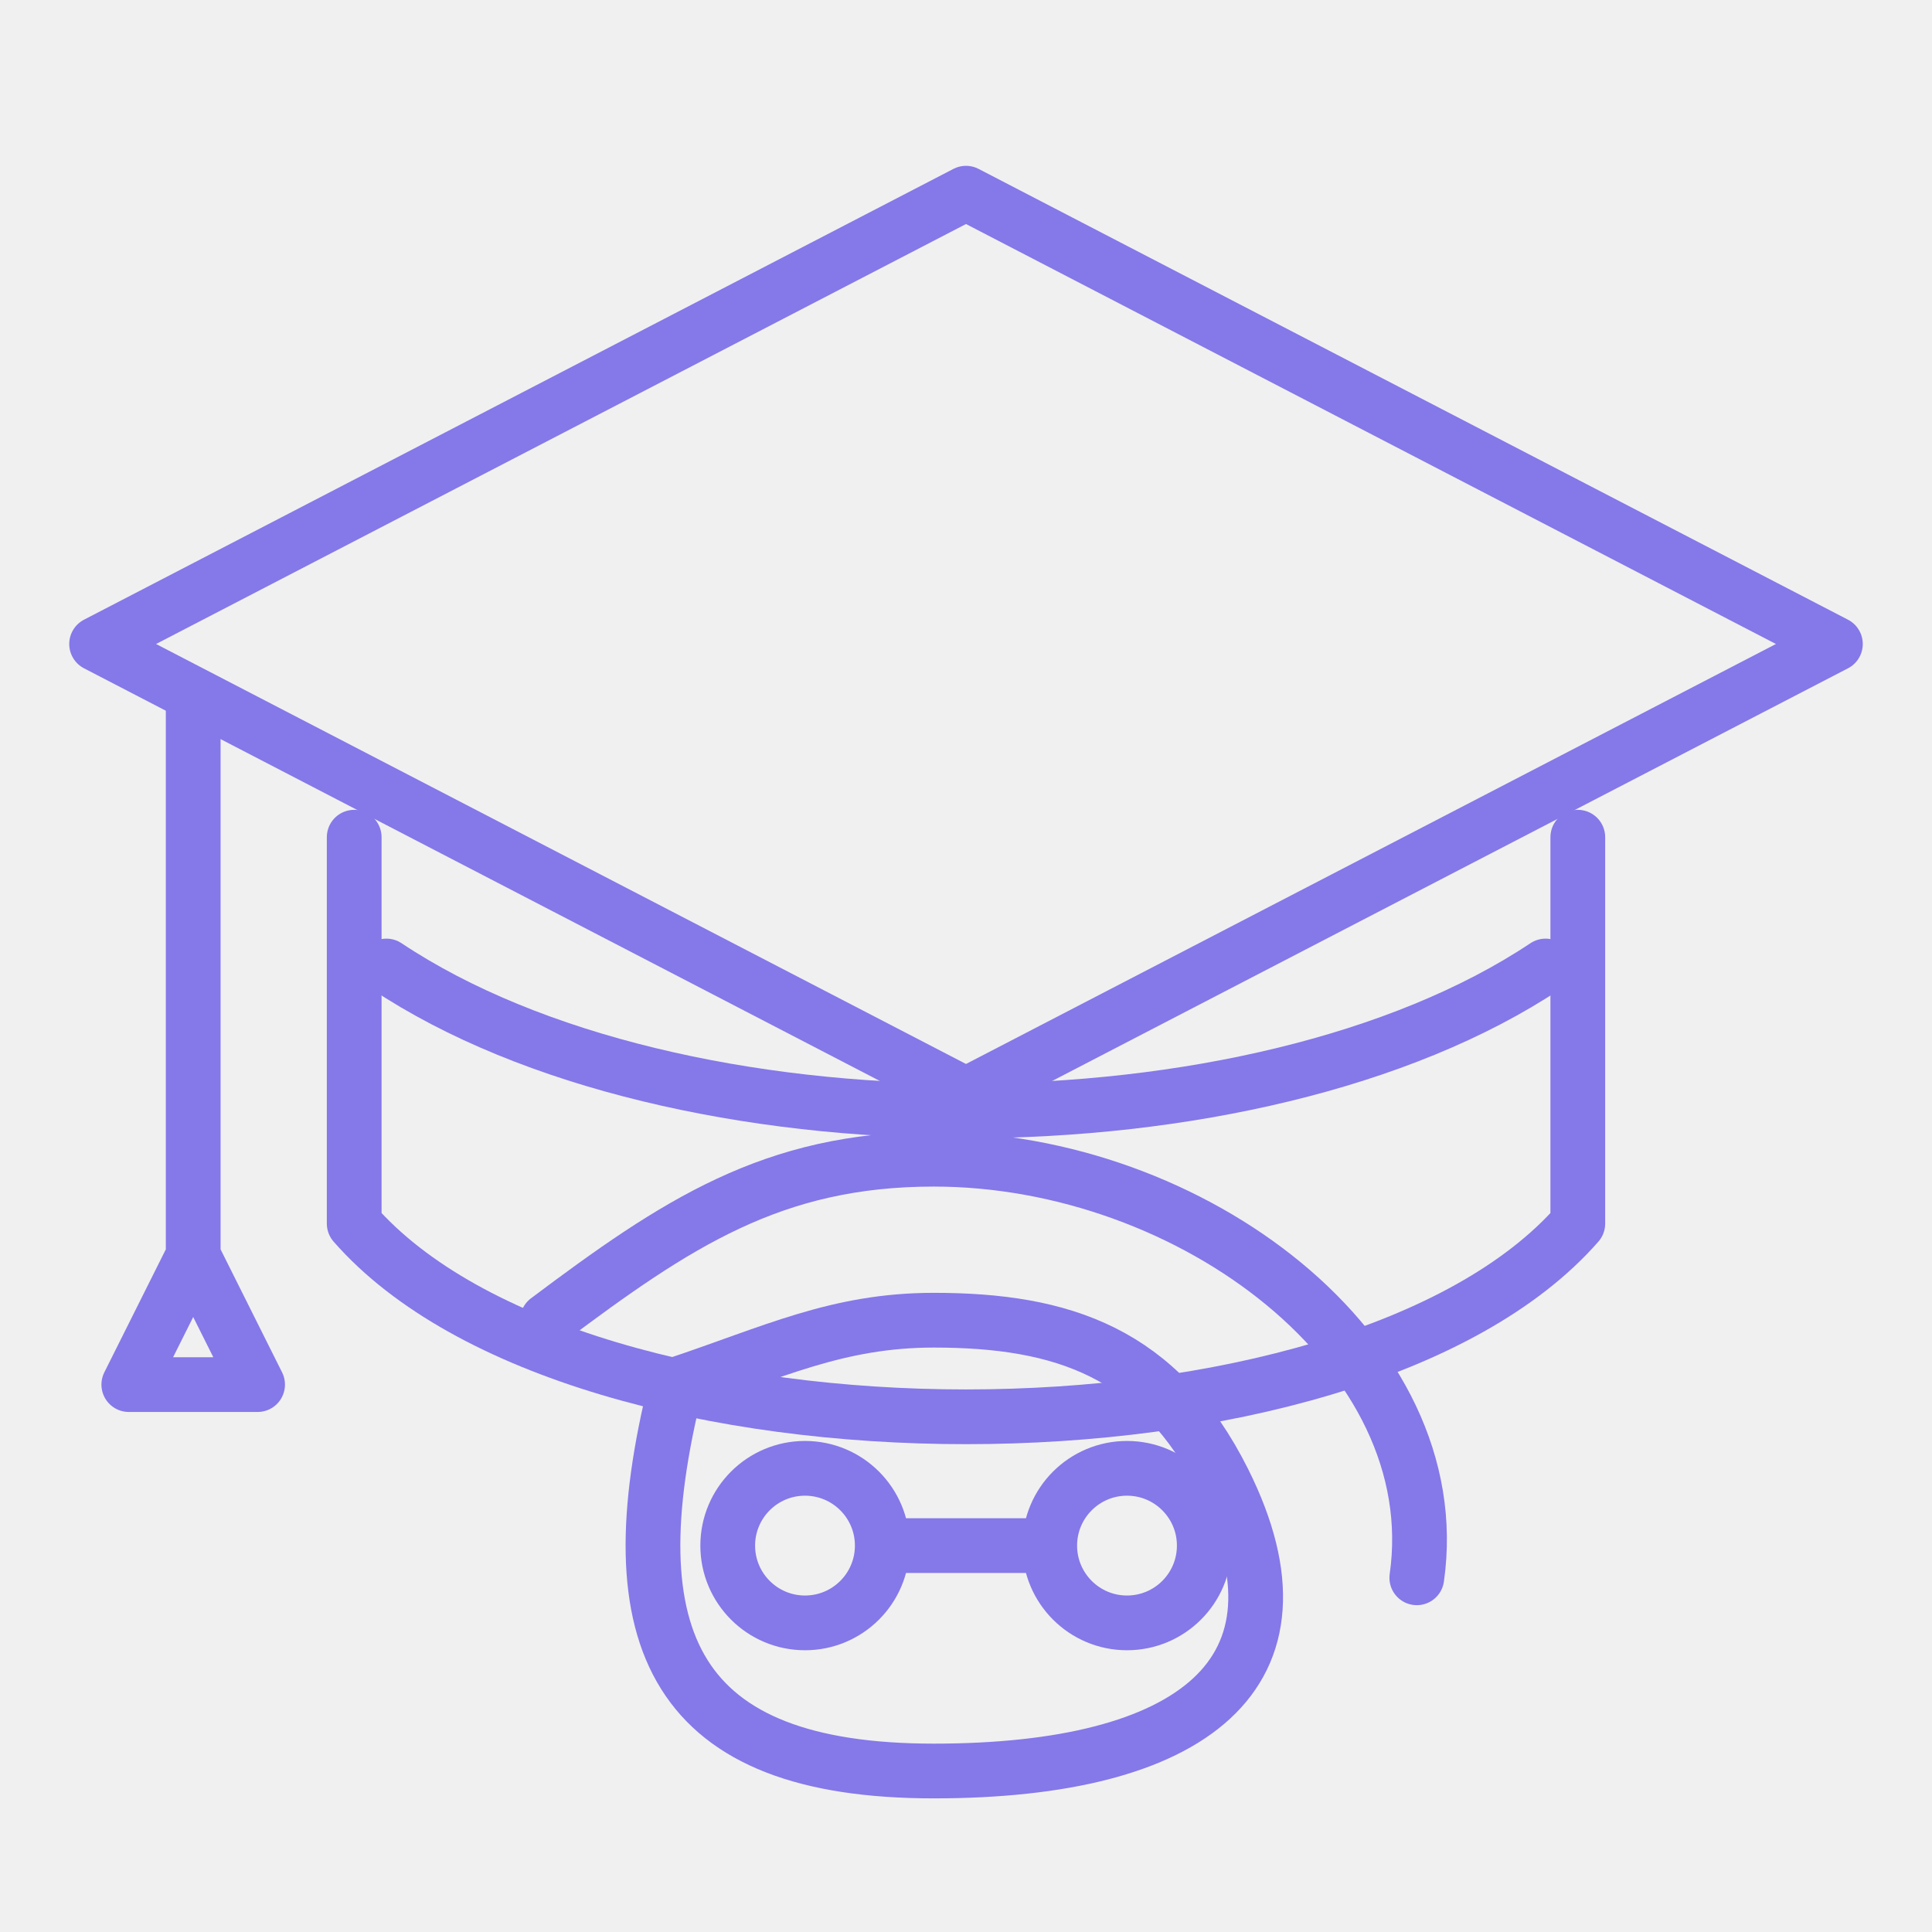
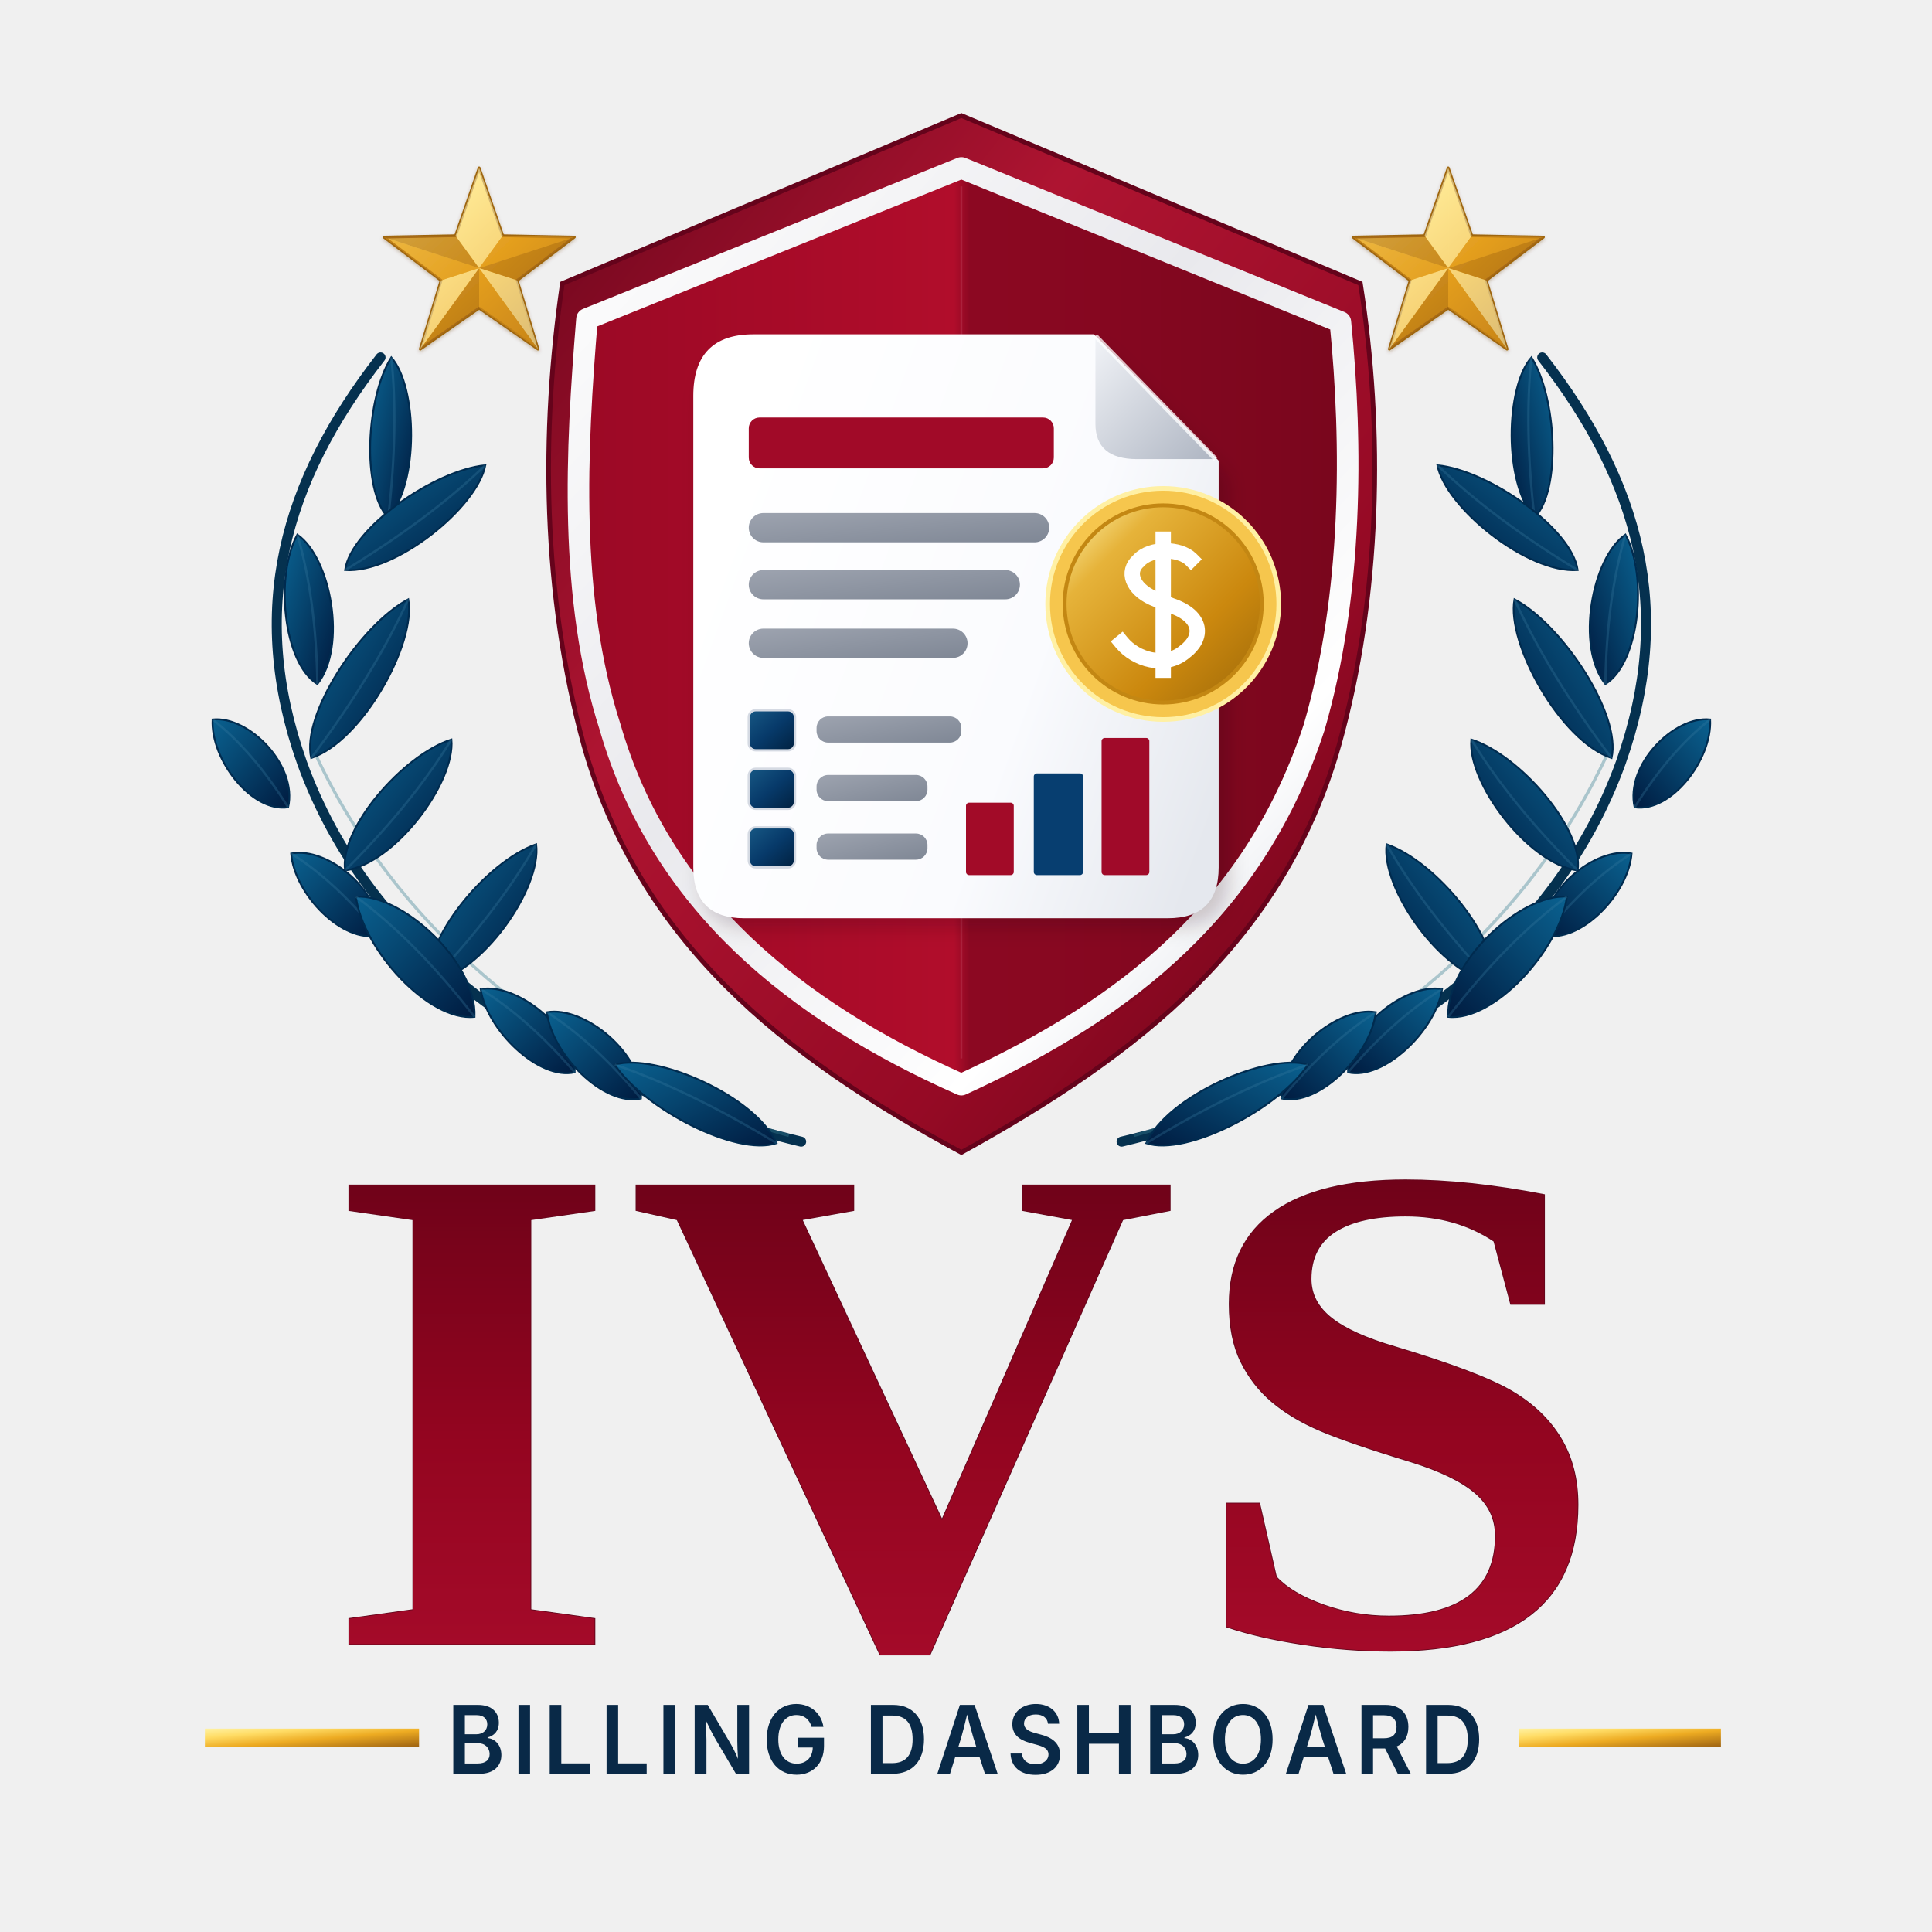
- <svg xmlns="http://www.w3.org/2000/svg" viewBox="0 0 60 60">
-   <g fill="none" stroke="#8578e9" stroke-width="1.7" stroke-linecap="round" stroke-linejoin="round">
-     <path d="m3 20 27-14 27 14-27 14Z" />
-     <path d="m11 26 0 12c7 8 31 8 38 0V26" />
-     <path d="M12 30c9 6 27 6 36 0" />
-     <path d="M6 22v17m0 0-2 4 4 0-2-4" />
-     <path d="M21 43c-2 8 0 12 8 12s12-3 9-9c-2-4-5-5-9-5-3 0-5 1-8 2Z" />
-     <path d="M17 41c4-3 7-5 12-5 8 0 16 6 15 13" />
-     <circle cx="25" cy="48" r="2.4" />
-     <circle cx="35" cy="48" r="2.4" />
-     <path d="M27.5 48h5" />
+ <svg xmlns="http://www.w3.org/2000/svg" xmlns:xlink="http://www.w3.org/1999/xlink" viewBox="0 0 1254 1254" width="1254" height="1254" role="img" aria-labelledby="logo-title logo-desc">
+   <defs>
+     <linearGradient id="shieldOuter" x1="0" x2="1" y1="0" y2="1">
+       <stop stop-color="#69051b" />
+       <stop offset="0.34" stop-color="#ae1431" />
+       <stop offset="0.7" stop-color="#960a25" />
+       <stop offset="1" stop-color="#670417" />
+     </linearGradient>
+     <linearGradient id="shieldInner" x1="0" x2="1" y1="0" y2="0">
+       <stop stop-color="#9b0925" />
+       <stop offset="0.49" stop-color="#b10d2b" />
+       <stop offset="0.51" stop-color="#8c0822" />
+       <stop offset="1" stop-color="#79061d" />
+     </linearGradient>
+     <linearGradient id="silverTrim" x1="0" x2="0.9" y1="0" y2="1">
+       <stop stop-color="#fff" />
+       <stop offset="0.45" stop-color="#e9e9ed" />
+       <stop offset="0.8" stop-color="#fff" />
+       <stop offset="1" stop-color="#d8dce4" />
+     </linearGradient>
+     <linearGradient id="paperGrad" x1="0" x2="1" y1="0.4" y2="0.8">
+       <stop stop-color="#fff" />
+       <stop offset="0.62" stop-color="#fafbfe" />
+       <stop offset="1" stop-color="#e5e8ee" />
+     </linearGradient>
+     <linearGradient id="paperFold" x1="0" x2="1" y1="0" y2="1">
+       <stop stop-color="#f1f3f7" />
+       <stop offset="1" stop-color="#aeb5c2" />
+     </linearGradient>
+     <linearGradient id="wordGrad" x1="0" x2="0" y1="0" y2="1">
+       <stop stop-color="#a40a29" />
+       <stop offset="0.44" stop-color="#940520" />
+       <stop offset="1" stop-color="#700219" />
+     </linearGradient>
+     <linearGradient id="goldGrad" x1="0" x2="1" y1="0" y2="1">
+       <stop stop-color="#fff2a2" />
+       <stop offset="0.25" stop-color="#ffdc65" />
+       <stop offset="0.55" stop-color="#edab22" />
+       <stop offset="1" stop-color="#9c6111" />
+     </linearGradient>
+     <linearGradient id="coinGrad" x1="0" x2="1" y1="0" y2="1">
+       <stop stop-color="#fff4aa" />
+       <stop offset="0.24" stop-color="#e6b33a" />
+       <stop offset="0.66" stop-color="#cb880e" />
+       <stop offset="1" stop-color="#9d690a" />
+     </linearGradient>
+     <linearGradient id="leafGrad" x1="0" x2="1" y1="0" y2="1">
+       <stop stop-color="#0a6190" />
+       <stop offset="0.42" stop-color="#06456f" />
+       <stop offset="1" stop-color="#001b40" />
+     </linearGradient>
+     <linearGradient id="navyGrad" x1="0" x2="1" y1="0" y2="1">
+       <stop stop-color="#175884" />
+       <stop offset="0.5" stop-color="#073a6a" />
+       <stop offset="1" stop-color="#012140" />
+     </linearGradient>
+     <linearGradient id="grayLine" x1="0" x2="1" y1="0" y2="1">
+       <stop stop-color="#9da3af" />
+       <stop offset="1" stop-color="#7f8795" />
+     </linearGradient>
+     <filter id="paperShadow" x="-20%" y="-20%" width="150%" height="160%">
+       <feGaussianBlur stdDeviation="6" />
+     </filter>
+     <filter id="softStarShadow" x="-15%" y="-15%" width="130%" height="145%">
+       <feDropShadow dx="0" dy="1" stdDeviation="1.2" flood-color="#643708" flood-opacity=".3" />
+     </filter>
+   </defs>
+   <g id="shield">
+     <path d="M624 75 L883 184 C898 279 896 388 869 484 C833 611 740 684 624 748 C507 685 415 611 379 484 C352 386 351 280 365 184 Z" fill="url(#shieldOuter)" stroke="#65031b" stroke-width="3" />
+     <path d="M624 108 L869 207 C880 291 880 389 856 474 C820 596 729 675 624 704 C517 663 428 592 391 471 C368 385 369 285 380 208 Z" fill="url(#shieldInner)" />
+     <path d="M624 109 L870 209 C878 289 878 386 853 472 C815 588 733 654 624 704 C516 656 429 586 396 472 C369 388 374 292 381 207 Z" fill="none" stroke="url(#silverTrim)" stroke-width="14" stroke-linejoin="round" />
+     <path d="M624 121 L624 687" stroke="#f6b0bc" stroke-width="1.2" opacity=".14" />
+   </g>
+   <g id="laurels">
+     <g id="laurel-left">
+       <path d="M520 741 C353 701 239 614 196 495 C161 396 184 313 247 232" stroke="#05314f" stroke-width="6.5" fill="none" stroke-linecap="round" />
+       <path d="M512 737 C369 698 259 606 205 490" stroke="#397f91" stroke-opacity=".38" stroke-width="2" fill="none" />
+       <path d="M252.0,336.0 C272.2,313.5 270.8,251.0 254.0,232.0 C237.7,257.7 234.5,318.0 252.0,336.0Z" fill="url(#leafGrad)" stroke="#002b4f" stroke-width="1.2" />
+       <path d="M252.0,336.0Q258.8,277.9 254.0,232.0" stroke="#397da0" stroke-opacity="0.30" stroke-width="1.5" fill="none" />
+       <path d="M224.0,370.0 C256.9,372.3 309.8,329.2 315.0,302.0 C281.9,305.2 227.8,342.9 224.0,370.0Z" fill="url(#leafGrad)" stroke="#002b4f" stroke-width="1.2" />
+       <path d="M224.0,370.0Q278.7,336.9 315.0,302.0" stroke="#397da0" stroke-opacity="0.30" stroke-width="1.5" fill="none" />
+       <path d="M206.0,444.0 C225.4,419.7 214.7,361.9 193.0,347.0 C178.4,373.6 183.7,430.2 206.0,444.0Z" fill="url(#leafGrad)" stroke="#002b4f" stroke-width="1.2" />
+       <path d="M206.0,444.0Q205.2,388.8 193.0,347.0" stroke="#397da0" stroke-opacity="0.30" stroke-width="1.5" fill="none" />
+       <path d="M202.0,492.0 C235.1,481.1 270.3,417.7 265.0,389.0 C233.9,405.4 195.4,463.9 202.0,492.0Z" fill="url(#leafGrad)" stroke="#002b4f" stroke-width="1.2" />
+       <path d="M202.0,492.0Q242.8,437.7 265.0,389.0" stroke="#397da0" stroke-opacity="0.30" stroke-width="1.5" fill="none" />
+       <path d="M187.0,524.0 C193.3,496.8 161.6,464.5 138.0,467.0 C136.6,493.0 163.3,527.5 187.0,524.0Z" fill="url(#leafGrad)" stroke="#002b4f" stroke-width="1.2" />
+       <path d="M187.0,524.0Q164.5,487.8 138.0,467.0" stroke="#397da0" stroke-opacity="0.30" stroke-width="1.5" fill="none" />
+       <path d="M224.0,565.0 C256.6,560.5 295.7,507.6 293.0,480.0 C261.8,489.9 220.0,537.8 224.0,565.0Z" fill="url(#leafGrad)" stroke="#002b4f" stroke-width="1.2" />
+       <path d="M224.0,565.0Q267.7,521.5 293.0,480.0" stroke="#397da0" stroke-opacity="0.30" stroke-width="1.5" fill="none" />
+       <path d="M246.0,607.0 C248.8,578.9 212.5,549.3 189.0,554.0 C191.0,580.4 222.5,612.8 246.0,607.0Z" fill="url(#leafGrad)" stroke="#002b4f" stroke-width="1.2" />
+       <path d="M246.0,607.0Q218.5,572.6 189.0,554.0" stroke="#397da0" stroke-opacity="0.30" stroke-width="1.5" fill="none" />
+       <path d="M279.0,638.0 C312.8,632.4 351.7,576.5 348.0,548.0 C315.9,559.1 274.0,609.9 279.0,638.0Z" fill="url(#leafGrad)" stroke="#002b4f" stroke-width="1.2" />
+       <path d="M279.0,638.0Q323.0,591.7 348.0,548.0" stroke="#397da0" stroke-opacity="0.30" stroke-width="1.5" fill="none" />
+       <path d="M308.0,660.0 C309.6,624.5 261.0,580.1 231.0,582.0 C235.4,616.2 278.2,663.2 308.0,660.0Z" fill="url(#leafGrad)" stroke="#002b4f" stroke-width="1.2" />
+       <path d="M308.0,660.0Q270.2,611.0 231.0,582.0" stroke="#397da0" stroke-opacity="0.30" stroke-width="1.5" fill="none" />
+       <path d="M373.0,696.0 C373.9,667.9 335.4,637.7 312.0,642.0 C315.8,668.4 349.7,701.4 373.0,696.0Z" fill="url(#leafGrad)" stroke="#002b4f" stroke-width="1.2" />
+       <path d="M373.0,696.0Q343.0,661.1 312.0,642.0" stroke="#397da0" stroke-opacity="0.30" stroke-width="1.5" fill="none" />
+       <path d="M416.0,713.0 C417.8,684.1 379.2,652.7 355.0,657.0 C358.1,684.3 391.9,718.4 416.0,713.0Z" fill="url(#leafGrad)" stroke="#002b4f" stroke-width="1.2" />
+       <path d="M416.0,713.0Q386.2,676.9 355.0,657.0" stroke="#397da0" stroke-opacity="0.30" stroke-width="1.5" fill="none" />
+       <path d="M504.0,742.0 C490.3,711.4 426.1,683.3 399.0,691.0 C417.7,719.3 477.7,750.8 504.0,742.0Z" fill="url(#leafGrad)" stroke="#002b4f" stroke-width="1.2" />
+       <path d="M504.0,742.0Q447.9,707.8 399.0,691.0" stroke="#397da0" stroke-opacity="0.30" stroke-width="1.5" fill="none" />
+     </g>
+     <use href="#laurel-left" xlink:href="#laurel-left" transform="translate(1248 0) scale(-1 1)" />
+   </g>
+   <g id="stars">
+     <g filter="url(#softStarShadow)">
+       <polygon points="311.0,109.0 326.3,153.0 372.8,153.9 335.7,182.0 349.2,226.6 311.0,200.0 272.8,226.6 286.3,182.0 249.2,153.9 295.7,153.0" fill="url(#goldGrad)" stroke="#9e6510" stroke-width="1.8" stroke-linejoin="round" />
+       <path d="M311,174L311.0,109.0L326.3,153.0Z" fill="#fff5bb" opacity="0.57" />
+       <path d="M311,174L326.3,153.0L372.8,153.9Z" fill="#db941b" opacity="0.57" />
+       <path d="M311,174L372.8,153.9L335.7,182.0Z" fill="#ae6d14" opacity="0.57" />
+       <path d="M311,174L335.7,182.0L349.2,226.6Z" fill="#fff5bb" opacity="0.57" />
+       <path d="M311,174L349.2,226.6L311.0,200.0Z" fill="#db941b" opacity="0.57" />
+       <path d="M311,174L311.0,200.0L272.8,226.6Z" fill="#ae6d14" opacity="0.57" />
+       <path d="M311,174L272.8,226.6L286.3,182.0Z" fill="#fff5bb" opacity="0.57" />
+       <path d="M311,174L286.3,182.0L249.2,153.9Z" fill="#db941b" opacity="0.57" />
+       <path d="M311,174L249.2,153.9L295.7,153.0Z" fill="#ae6d14" opacity="0.57" />
+       <path d="M311,174L295.7,153.0L311.0,109.0Z" fill="#fff5bb" opacity="0.57" />
+     </g>
+     <g filter="url(#softStarShadow)">
+       <polygon points="940.0,109.0 955.3,153.0 1001.8,153.9 964.7,182.0 978.2,226.6 940.0,200.0 901.8,226.6 915.3,182.0 878.2,153.9 924.7,153.0" fill="url(#goldGrad)" stroke="#9e6510" stroke-width="1.8" stroke-linejoin="round" />
+       <path d="M940,174L940.0,109.0L955.3,153.0Z" fill="#fff5bb" opacity="0.57" />
+       <path d="M940,174L955.3,153.0L1001.8,153.9Z" fill="#db941b" opacity="0.57" />
+       <path d="M940,174L1001.8,153.9L964.7,182.0Z" fill="#ae6d14" opacity="0.57" />
+       <path d="M940,174L964.7,182.0L978.2,226.6Z" fill="#fff5bb" opacity="0.57" />
+       <path d="M940,174L978.2,226.6L940.0,200.0Z" fill="#db941b" opacity="0.57" />
+       <path d="M940,174L940.0,200.0L901.8,226.6Z" fill="#ae6d14" opacity="0.57" />
+       <path d="M940,174L901.8,226.6L915.3,182.0Z" fill="#fff5bb" opacity="0.57" />
+       <path d="M940,174L915.3,182.0L878.2,153.9Z" fill="#db941b" opacity="0.57" />
+       <path d="M940,174L878.2,153.9L924.7,153.0Z" fill="#ae6d14" opacity="0.57" />
+       <path d="M940,174L924.7,153.0L940.0,109.0Z" fill="#fff5bb" opacity="0.57" />
+     </g>
+   </g>
+   <g id="invoice-document">
+     <path d="M493 222 H710 L793 304 V563 Q793 596 758 596 H483 Q450 596 450 563 V260 Q450 222 493 222Z" fill="#21010b" opacity=".20" filter="url(#paperShadow)" transform="translate(5 6)" />
+     <path d="M489 217 H710 L791 299 V563 Q791 596 758 596 H483 Q450 596 450 563 V257 Q450 217 489 217Z" fill="url(#paperGrad)" />
+     <path d="M711 218 V275 Q711 298 738 298 H789 L711 218Z" fill="url(#paperFold)" />
+     <path d="M711 218 L789 298" fill="none" stroke="#fff" stroke-opacity=".75" stroke-width="3" />
+     <rect x="486" y="271" width="198" height="33" rx="7" fill="#a10a28" />
+     <rect x="486" y="333" width="195" height="19" rx="9.5" fill="url(#grayLine)" />
+     <rect x="486" y="370" width="176" height="19" rx="9.5" fill="url(#grayLine)" />
+     <rect x="486" y="408" width="142" height="19" rx="9.5" fill="url(#grayLine)" />
+     <rect x="486" y="461" width="30" height="26" rx="4.5" fill="url(#navyGrad)" stroke="#d5dae3" stroke-width="1.5" />
+     <rect x="530" y="465" width="94" height="17" rx="7.5" fill="url(#grayLine)" />
+     <rect x="486" y="499" width="30" height="26" rx="4.5" fill="url(#navyGrad)" stroke="#d5dae3" stroke-width="1.5" />
+     <rect x="530" y="503" width="72" height="17" rx="7.5" fill="url(#grayLine)" />
+     <rect x="486" y="537" width="30" height="26" rx="4.5" fill="url(#navyGrad)" stroke="#d5dae3" stroke-width="1.5" />
+     <rect x="530" y="541" width="72" height="17" rx="7.5" fill="url(#grayLine)" />
+     <rect x="627" y="521" width="31" height="47" rx="2" fill="#a20b28" />
+     <rect x="671" y="502" width="32" height="66" rx="2" fill="#073e70" />
+     <rect x="715" y="479" width="31" height="89" rx="2" fill="#a00a29" />
+   </g>
+   <g id="billing-coin">
+     <circle cx="755" cy="392" r="75" fill="#f6c64d" stroke="#fff0a4" stroke-width="3" />
+     <circle cx="755" cy="392" r="64" fill="url(#coinGrad)" stroke="#c38713" stroke-width="2.5" />
+     <path d="M773 363 C766 356 747 355 739 364 C731 371 735 382 748 388 L760 393 C781 400 781 414 769 423 C756 434 737 428 728 417" fill="none" stroke="#fff" stroke-width="10" stroke-linecap="square" />
+     <path d="M755 345 V440" fill="none" stroke="#fff" stroke-width="10" />
+   </g>
+   <g id="ivs-wordmark">
+     <g transform="translate(210.00,1067.12) scale(0.241612, -0.222062)" fill="url(#wordGrad)" stroke="#64051b" stroke-width="4.139" paint-order="stroke">
+       <path transform="translate(0.00,0)" d="M556 100 728 74V0H69V74L241 100V1241L69 1268V1341H728V1268L556 1241Z" />
+       <path transform="translate(817.48,0)" d="M1456 1341V1268L1329 1241L811 -31H678L133 1241L23 1268V1341H606V1268L467 1241L844 362L1196 1241L1061 1268V1341Z" />
+       <path transform="translate(2316.96,0)" d="M109 411H197L242 196Q284 147 369.0 114.0Q454 81 545 81Q832 81 832 317Q832 391 777.5 442.0Q723 493 606 533Q434 590 358.5 625.5Q283 661 231.0 709.0Q179 757 148.0 825.5Q117 894 117 994Q117 1171 237.5 1263.5Q358 1356 590 1356Q758 1356 962 1313V994H873L828 1178Q726 1252 590 1252Q467 1252 401.0 1206.5Q335 1161 335 1067Q335 1000 390.0 952.5Q445 905 562 868Q791 793 876.5 737.5Q962 682 1007.0 600.0Q1052 518 1052 407Q1052 -20 549 -20Q434 -20 314.5 -0.5Q195 19 109 51Z" />
+     </g>
+   </g>
+   <g id="subtitle">
+     <path d="M133 1122 H272 V1134 H133 Z" fill="url(#goldGrad)" />
+     <path d="M986 1122 H1117 V1134 H986 Z" fill="url(#goldGrad)" />
+     <g transform="translate(290.00,1151.31) scale(0.028136, -0.030007)" fill="#092947">
+       <path transform="translate(0.00,0)" d="M150 0H751C1092 0 1259 174 1259 406C1259 631 1099 763 941 771V786C1086 820 1201 922 1201 1103C1201 1324 1042 1490 720 1490H150ZM417 223V662H718C884 662 988 559 988 426C988 308 906 223 709 223ZM417 855V1268H692C852 1268 934 1184 934 1069C934 937 827 855 686 855Z" />
+       <path transform="translate(1503.60,0)" d="M417 1490H150V0H417Z" />
+       <path transform="translate(2224.20,0)" d="M150 0H1075V225H417V1490H150Z" />
+       <path transform="translate(3535.80,0)" d="M150 0H1075V225H417V1490H150Z" />
+       <path transform="translate(4847.40,0)" d="M417 1490H150V0H417Z" />
+       <path transform="translate(5568.00,0)" d="M150 0H422V740C422 823 413 980 403 1164C503 970 559 864 637 739L1102 0H1405V1490H1134V708C1134 617 1140 466 1150 322C1085 471 1020 584 967 669L452 1490H150Z" />
+       <path transform="translate(7276.60,0)" d="M793 -20C1161 -20 1425 217 1425 600V779H822V569H1166C1161 355 1018 219 794 219C543 219 371 408 371 745C371 1083 547 1271 788 1271C969 1271 1091 1173 1139 1014H1412C1366 1307 1113 1510 785 1510C395 1510 103 1223 103 743C103 272 382 -20 793 -20Z" />
+       <path transform="translate(9633.80,0)" d="M654 0C1108 0 1375 281 1375 747C1375 1210 1108 1490 664 1490H150V0ZM417 231V1259H648C953 1259 1112 1088 1112 747C1112 403 953 231 641 231Z" />
+       <path transform="translate(11266.40,0)" d="M50 0H342L464 369H1021L1148 0H1441L909 1490H570ZM535 584 598 774C639 907 684 1074 737 1282C792 1076 839 911 883 774L948 584Z" />
+       <path transform="translate(12910.00,0)" d="M673 -23C1029 -23 1237 156 1237 418C1237 678 1020 793 799 846L660 882C539 912 406 962 406 1087C406 1200 508 1283 676 1283C837 1283 945 1209 958 1082H1217C1210 1331 998 1510 680 1510C368 1510 136 1334 136 1071C136 861 283 735 532 671L701 627C862 585 970 536 970 420C970 292 847 205 671 205C503 205 370 281 358 438H95C107 144 326 -23 673 -23Z" />
+       <path transform="translate(14395.60,0)" d="M150 0H417V649H1110V0H1377V1490H1110V874H417V1490H150Z" />
+       <path transform="translate(16076.20,0)" d="M150 0H751C1092 0 1259 174 1259 406C1259 631 1099 763 941 771V786C1086 820 1201 922 1201 1103C1201 1324 1042 1490 720 1490H150ZM417 223V662H718C884 662 988 559 988 426C988 308 906 223 709 223ZM417 855V1268H692C852 1268 934 1184 934 1069C934 937 827 855 686 855Z" />
+       <path transform="translate(17579.80,0)" d="M788 -20C1178 -20 1471 263 1471 744C1471 1226 1178 1510 788 1510C397 1510 103 1226 103 744C103 264 397 -20 788 -20ZM788 219C544 219 371 405 371 744C371 1085 544 1271 788 1271C1030 1271 1202 1086 1202 744C1202 404 1030 219 788 219Z" />
+       <path transform="translate(19307.40,0)" d="M50 0H342L464 369H1021L1148 0H1441L909 1490H570ZM535 584 598 774C639 907 684 1074 737 1282C792 1076 839 911 883 774L948 584Z" />
+       <path transform="translate(20951.00,0)" d="M150 0H417V547H695L988 0H1287L964 592C1140 662 1232 811 1232 1013C1232 1297 1050 1490 707 1490H150ZM417 768V1266H666C869 1266 959 1172 959 1013C959 855 869 768 668 768Z" />
+       <path transform="translate(22440.60,0)" d="M654 0C1108 0 1375 281 1375 747C1375 1210 1108 1490 664 1490H150V0ZM417 231V1259H648C953 1259 1112 1088 1112 747C1112 403 953 231 641 231Z" />
+     </g>
  </g>
</svg>
